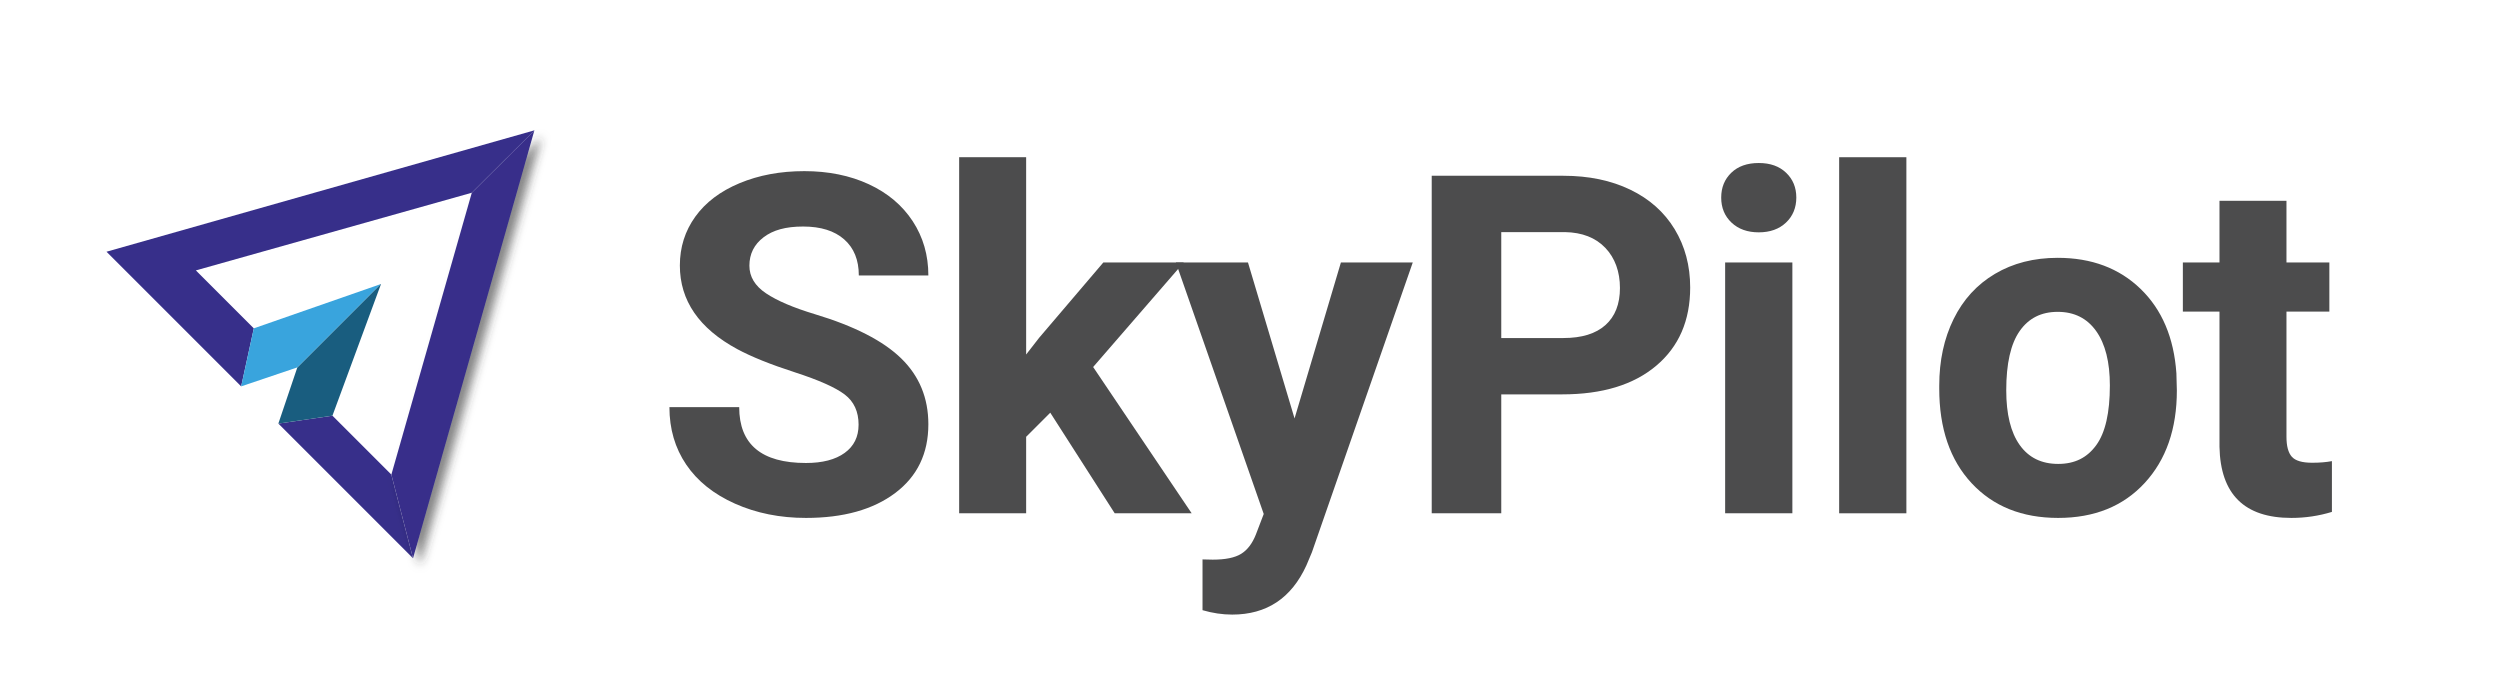
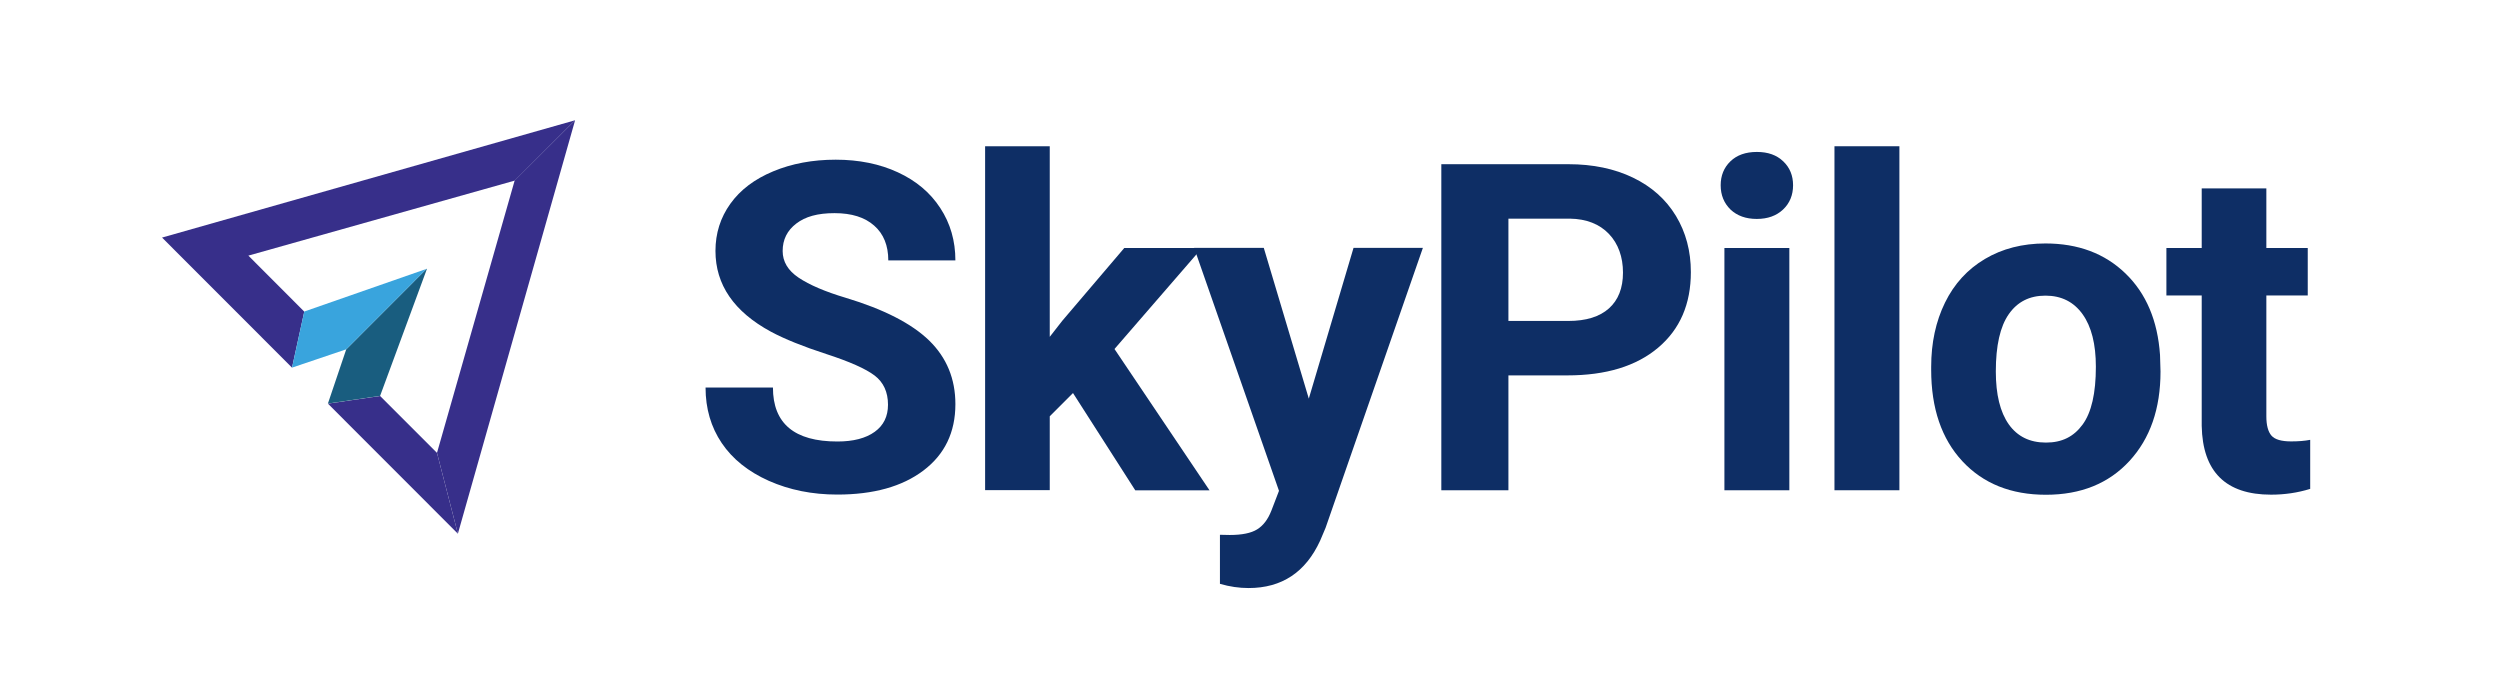
- <svg xmlns="http://www.w3.org/2000/svg" viewBox="0 0 2548.69 702.54">
-   <defs>
-     <style>
-       .cls-1 {
-         fill: none;
-       }
- 
-       .cls-2, .cls-3 {
-         fill: #372f8a;
-       }
- 
-       .cls-4 {
-         fill: #195d7f;
-       }
- 
-       .cls-5 {
-         fill: #39a4dd;
-       }
- 
-       .cls-6 {
-         fill: #4c4c4d;
-       }
- 
-       .cls-3 {
-         filter: url(#drop-shadow-1);
-       }
-     </style>
-     <filter id="drop-shadow-1" filterUnits="userSpaceOnUse">
-       <feOffset dx="7" dy="7" />
-       <feGaussianBlur result="blur" stdDeviation="5" />
-       <feFlood flood-color="#333" flood-opacity=".6" />
-       <feComposite in2="blur" operator="in" />
-       <feComposite in="SourceGraphic" />
-     </filter>
-   </defs>
-   <g id="skypilot-text">
-     <g>
-       <path class="cls-6" d="M875.31,433.01c0-13.39-4.73-23.67-14.18-30.84-9.45-7.17-26.47-14.73-51.05-22.69-24.58-7.95-44.04-15.79-58.37-23.51-39.08-21.11-58.61-49.55-58.61-85.31,0-18.59,5.24-35.17,15.72-49.75,10.48-14.57,25.52-25.96,45.14-34.15,19.62-8.19,41.63-12.29,66.05-12.29s46.48,4.45,65.7,13.35c19.22,8.9,34.15,21.47,44.78,37.69,10.63,16.23,15.95,34.66,15.95,55.3h-70.9c0-15.75-4.96-28-14.89-36.75s-23.87-13.12-41.83-13.12-30.8,3.66-40.41,10.99c-9.61,7.33-14.42,16.98-14.42,28.95,0,11.19,5.63,20.56,16.9,28.12,11.26,7.56,27.85,14.65,49.75,21.27,40.33,12.13,69.72,27.18,88.15,45.14s27.65,40.33,27.65,67.12c0,29.78-11.27,53.14-33.79,70.07-22.53,16.94-52.86,25.41-90.99,25.41-26.47,0-50.57-4.84-72.32-14.53s-38.33-22.96-49.75-39.82c-11.42-16.86-17.13-36.39-17.13-58.61h71.13c0,37.97,22.69,56.96,68.06,56.96,16.86,0,30.01-3.43,39.47-10.28s14.18-16.42,14.18-28.71Z" />
-       <path class="cls-6" d="M1070.71,420.72l-24.58,24.58v77.99h-68.3V160.29h68.3v201.12l13.23-17.02,65.46-76.81h82.01l-92.4,106.58,100.44,149.12h-78.46l-65.7-102.57Z" />
-       <path class="cls-6" d="M1319.75,426.63l47.27-159.05h73.26l-102.8,295.41-5.67,13.47c-15.28,33.4-40.49,50.1-75.62,50.1-9.93,0-20.01-1.5-30.25-4.49v-51.76l10.4,.24c12.92,0,22.57-1.97,28.95-5.91,6.38-3.94,11.38-10.48,15.01-19.62l8.04-21.03-89.57-256.42h73.5l47.5,159.05Z" />
-       <path class="cls-6" d="M1530.5,402.05v121.24h-70.9V179.19h134.23c25.84,0,48.57,4.73,68.18,14.18s34.7,22.89,45.26,40.29c10.55,17.41,15.83,37.22,15.83,59.44,0,33.72-11.54,60.3-34.62,79.76-23.08,19.46-55.03,29.19-95.83,29.19h-62.15Zm0-57.43h63.34c18.75,0,33.04-4.41,42.89-13.23,9.84-8.82,14.77-21.42,14.77-37.81s-4.96-30.49-14.89-40.88-23.63-15.75-41.12-16.07h-64.99v108Z" />
-       <path class="cls-6" d="M1754.73,201.41c0-10.24,3.43-18.67,10.28-25.29s16.19-9.93,28-9.93,20.95,3.31,27.89,9.93c6.93,6.62,10.4,15.05,10.4,25.29s-3.51,18.91-10.52,25.52c-7.01,6.62-16.27,9.93-27.77,9.93s-20.76-3.31-27.77-9.93c-7.01-6.62-10.52-15.12-10.52-25.52Zm72.55,321.88h-68.54v-255.71h68.54v255.71Z" />
-       <path class="cls-6" d="M1943.51,523.29h-68.54V160.29h68.54v363Z" />
-       <path class="cls-6" d="M1977.02,393.07c0-25.36,4.88-47.97,14.65-67.83,9.77-19.85,23.83-35.21,42.18-46.08,18.35-10.87,39.66-16.31,63.93-16.31,34.5,0,62.66,10.56,84.49,31.67,21.82,21.11,33.99,49.79,36.51,86.02l.47,17.49c0,39.23-10.95,70.7-32.85,94.41-21.9,23.71-51.28,35.57-88.15,35.57s-66.29-11.82-88.27-35.45-32.97-55.77-32.97-96.42v-3.07Zm68.3,4.85c0,24.3,4.57,42.88,13.71,55.74,9.14,12.86,22.21,19.29,39.23,19.29s29.46-6.35,38.76-19.05c9.29-12.7,13.94-33.02,13.94-60.95,0-23.82-4.65-42.29-13.94-55.39-9.3-13.09-22.37-19.64-39.23-19.64s-29.62,6.51-38.76,19.53c-9.14,13.02-13.71,33.18-13.71,60.47Z" />
-       <path class="cls-6" d="M2331,204.72v62.86h43.72v50.1h-43.72v127.62c0,9.45,1.81,16.23,5.44,20.32,3.62,4.1,10.55,6.14,20.8,6.14,7.56,0,14.26-.55,20.09-1.65v51.76c-13.39,4.1-27.18,6.14-41.36,6.14-47.9,0-72.32-24.18-73.26-72.55v-137.78h-37.34v-50.1h37.34v-62.86h68.3Z" />
-     </g>
-   </g>
-   <g id="skypilot-logo">
-     <line class="cls-1" x1="108.58" y1="256.63" x2="544.81" y2="132.87" />
-     <line class="cls-1" x1="199.67" y1="275.66" x2="186.64" y2="234.45" />
-     <line class="cls-1" x1="249.36" y1="392.02" x2="287.29" y2="429.95" />
-     <line class="cls-1" x1="481" y1="196.47" x2="467.97" y2="155.26" />
-     <g>
-       <polygon class="cls-2" points="338.91 423.79 283.78 431.82 421.07 569.12 398.99 483.86 338.91 423.79" />
-       <path class="cls-2" d="M544.81,132.87L108.58,256.63l137.28,137.27,12.9-59.15-59.08-59.08,281.33-79.19s55.86-55.55,63.81-63.6Z" />
-       <path class="cls-3" d="M481,196.47l-82.01,287.39,22.08,85.25,123.75-436.25c-7.95,8.05-63.81,63.6-63.81,63.6Z" />
-     </g>
-     <g>
-       <polygon class="cls-4" points="303.14 374.54 303.14 374.54 283.78 431.82 338.91 423.79 388.44 289.53 388 289.68 303.14 374.54" />
-       <polygon class="cls-5" points="258.75 334.74 245.85 393.9 303.14 374.54 388 289.68 258.75 334.74" />
+ <svg xmlns="http://www.w3.org/2000/svg" xmlns:xlink="http://www.w3.org/1999/xlink" version="1.1" id="Layer_1" x="0px" y="0px" viewBox="0 0 2548.7 702.5" style="enable-background:new 0 0 2548.7 702.5;" xml:space="preserve">
+   <style type="text/css">
+ 	.st0{clip-path:url(#SVGID_2_);}
+ 	.st1{fill:#372F8A;}
+ 	.st2{fill:#195D7F;}
+ 	.st3{fill:#39A4DD;}
+ 	.st4{fill:#0E2E65;}
+ </style>
+   <g>
+     <defs>
+       <rect id="SVGID_1_" x="165.2" y="122.6" width="2190" height="477" />
+     </defs>
+     <clipPath id="SVGID_2_">
+       <use xlink:href="#SVGID_1_" style="overflow:visible;" />
+     </clipPath>
+     <g class="st0">
+       <path class="st1" d="M387.5,403.7l-53.2,7.8l132.5,132.6l-21.3-82.4L387.5,403.7z" />
+       <path class="st1" d="M586.3,122.6L165.2,242.2l132.5,132.6l12.5-57.1l-57-57.1l271.6-76.5C524.7,184.1,578.6,130.4,586.3,122.6    L586.3,122.6z" />
+       <path class="st1" d="M524.7,184l-79.2,277.7l21.3,82.4l119.5-421.5C578.6,130.4,524.7,184,524.7,184L524.7,184z" />
+       <path class="st2" d="M353,356.1l-18.7,55.3l53.2-7.8L435.3,274l-0.4,0.1L353,356.1z" />
+       <path class="st3" d="M310.2,317.6l-12.5,57.2l55.3-18.7l81.9-82L310.2,317.6z" />
+       <path class="st4" d="M905.3,412.6c0-12.9-4.6-22.9-13.7-29.8c-9.1-6.9-25.6-14.2-49.3-21.9c-23.7-7.7-42.5-15.3-56.3-22.7    c-37.7-20.4-56.6-47.9-56.6-82.4c0-18,5.1-34,15.2-48.1c10.1-14.1,24.6-25.1,43.6-33c18.9-7.9,40.2-11.9,63.8-11.9    c23.6,0,44.9,4.3,63.4,12.9c18.6,8.6,33,20.7,43.2,36.4c10.3,15.7,15.4,33.5,15.4,53.4h-68.4c0-15.2-4.8-27.1-14.4-35.5    c-9.6-8.5-23-12.7-40.4-12.7c-17.3,0-29.7,3.5-39,10.6c-9.3,7.1-13.9,16.4-13.9,28c0,10.8,5.4,19.9,16.3,27.2    c10.9,7.3,26.9,14.2,48,20.5c38.9,11.7,67.3,26.3,85.1,43.6c17.8,17.4,26.7,39,26.7,64.8c0,28.8-10.9,51.3-32.6,67.7    c-21.7,16.4-51,24.5-87.8,24.5c-25.6,0-48.8-4.7-69.8-14c-21-9.4-37-22.2-48-38.5c-11-16.3-16.5-35.2-16.5-56.6h68.7    c0,36.7,21.9,55,65.7,55c16.3,0,29-3.3,38.1-9.9C900.8,433.7,905.3,424.5,905.3,412.6L905.3,412.6z" />
+       <path class="st4" d="M1093.9,400.7l-23.7,23.7v75.3h-65.9V149.1h65.9v194.3L1083,327l63.2-74.2h79.2l-89.2,103l96.9,144.1h-75.7    L1093.9,400.7L1093.9,400.7z" />
+       <path class="st4" d="M1334.3,406.4l45.6-153.7h70.7l-99.2,285.4l-5.5,13c-14.8,32.3-39.1,48.4-73,48.4c-9.6,0-19.3-1.4-29.2-4.3    v-50l10,0.2c12.5,0,21.8-1.9,27.9-5.7c6.2-3.8,11-10.1,14.5-19l7.8-20.3l-86.5-247.7h71L1334.3,406.4L1334.3,406.4z" />
+       <path class="st4" d="M1537.8,382.7v117.1h-68.4V167.4h129.6c25,0,46.9,4.6,65.8,13.7c18.9,9.1,33.5,22.1,43.7,38.9    c10.2,16.8,15.3,36,15.3,57.4c0,32.6-11.1,58.3-33.4,77.1c-22.3,18.8-53.1,28.2-92.5,28.2H1537.8z M1537.8,327.2h61.1    c18.1,0,31.9-4.3,41.4-12.8s14.3-20.7,14.3-36.5c0-15.8-4.8-29.5-14.4-39.5c-9.6-10-22.8-15.2-39.7-15.5h-62.7V327.2L1537.8,327.2    z" />
+       <path class="st4" d="M1754.2,188.9c0-9.9,3.3-18,9.9-24.4c6.6-6.4,15.6-9.6,27-9.6c11.4,0,20.2,3.2,26.9,9.6    c6.7,6.4,10,14.5,10,24.4c0,9.9-3.4,18.3-10.2,24.7c-6.8,6.4-15.7,9.6-26.8,9.6c-11.1,0-20-3.2-26.8-9.6    C1757.6,207.1,1754.2,198.9,1754.2,188.9L1754.2,188.9z M1824.2,499.8h-66.2v-247h66.2V499.8z" />
+       <path class="st4" d="M1936.4,499.8h-66.2V149.1h66.2V499.8z" />
+       <path class="st4" d="M1968.8,374c0-24.5,4.7-46.3,14.1-65.5c9.4-19.2,23-34,40.7-44.5c17.7-10.5,38.3-15.8,61.7-15.8    c33.3,0,60.5,10.2,81.6,30.6c21.1,20.4,32.8,48.1,35.2,83.1l0.5,16.9c0,37.9-10.6,68.3-31.7,91.2c-21.1,22.9-49.5,34.4-85.1,34.4    c-35.6,0-64-11.4-85.2-34.2c-21.2-22.8-31.8-53.9-31.8-93.2L1968.8,374L1968.8,374z M2034.7,378.7c0,23.5,4.4,41.4,13.2,53.9    c8.8,12.4,21.4,18.6,37.9,18.6s28.4-6.1,37.4-18.4c9-12.3,13.5-31.9,13.5-58.9c0-23-4.5-40.9-13.5-53.5c-9-12.6-21.6-19-37.9-19    c-16.3,0-28.6,6.3-37.4,18.9C2039.1,332.9,2034.7,352.3,2034.7,378.7z" />
+       <path class="st4" d="M2310.5,192.1v60.7h42.2v48.4h-42.2v123.3c0,9.1,1.8,15.7,5.2,19.6c3.5,4,10.2,5.9,20.1,5.9    c7.3,0,13.8-0.5,19.4-1.6v50c-12.9,4-26.2,5.9-39.9,5.9c-46.2,0-69.8-23.4-70.7-70.1V301.2h-36v-48.4h36v-60.7H2310.5    L2310.5,192.1z" />
    </g>
  </g>
</svg>
